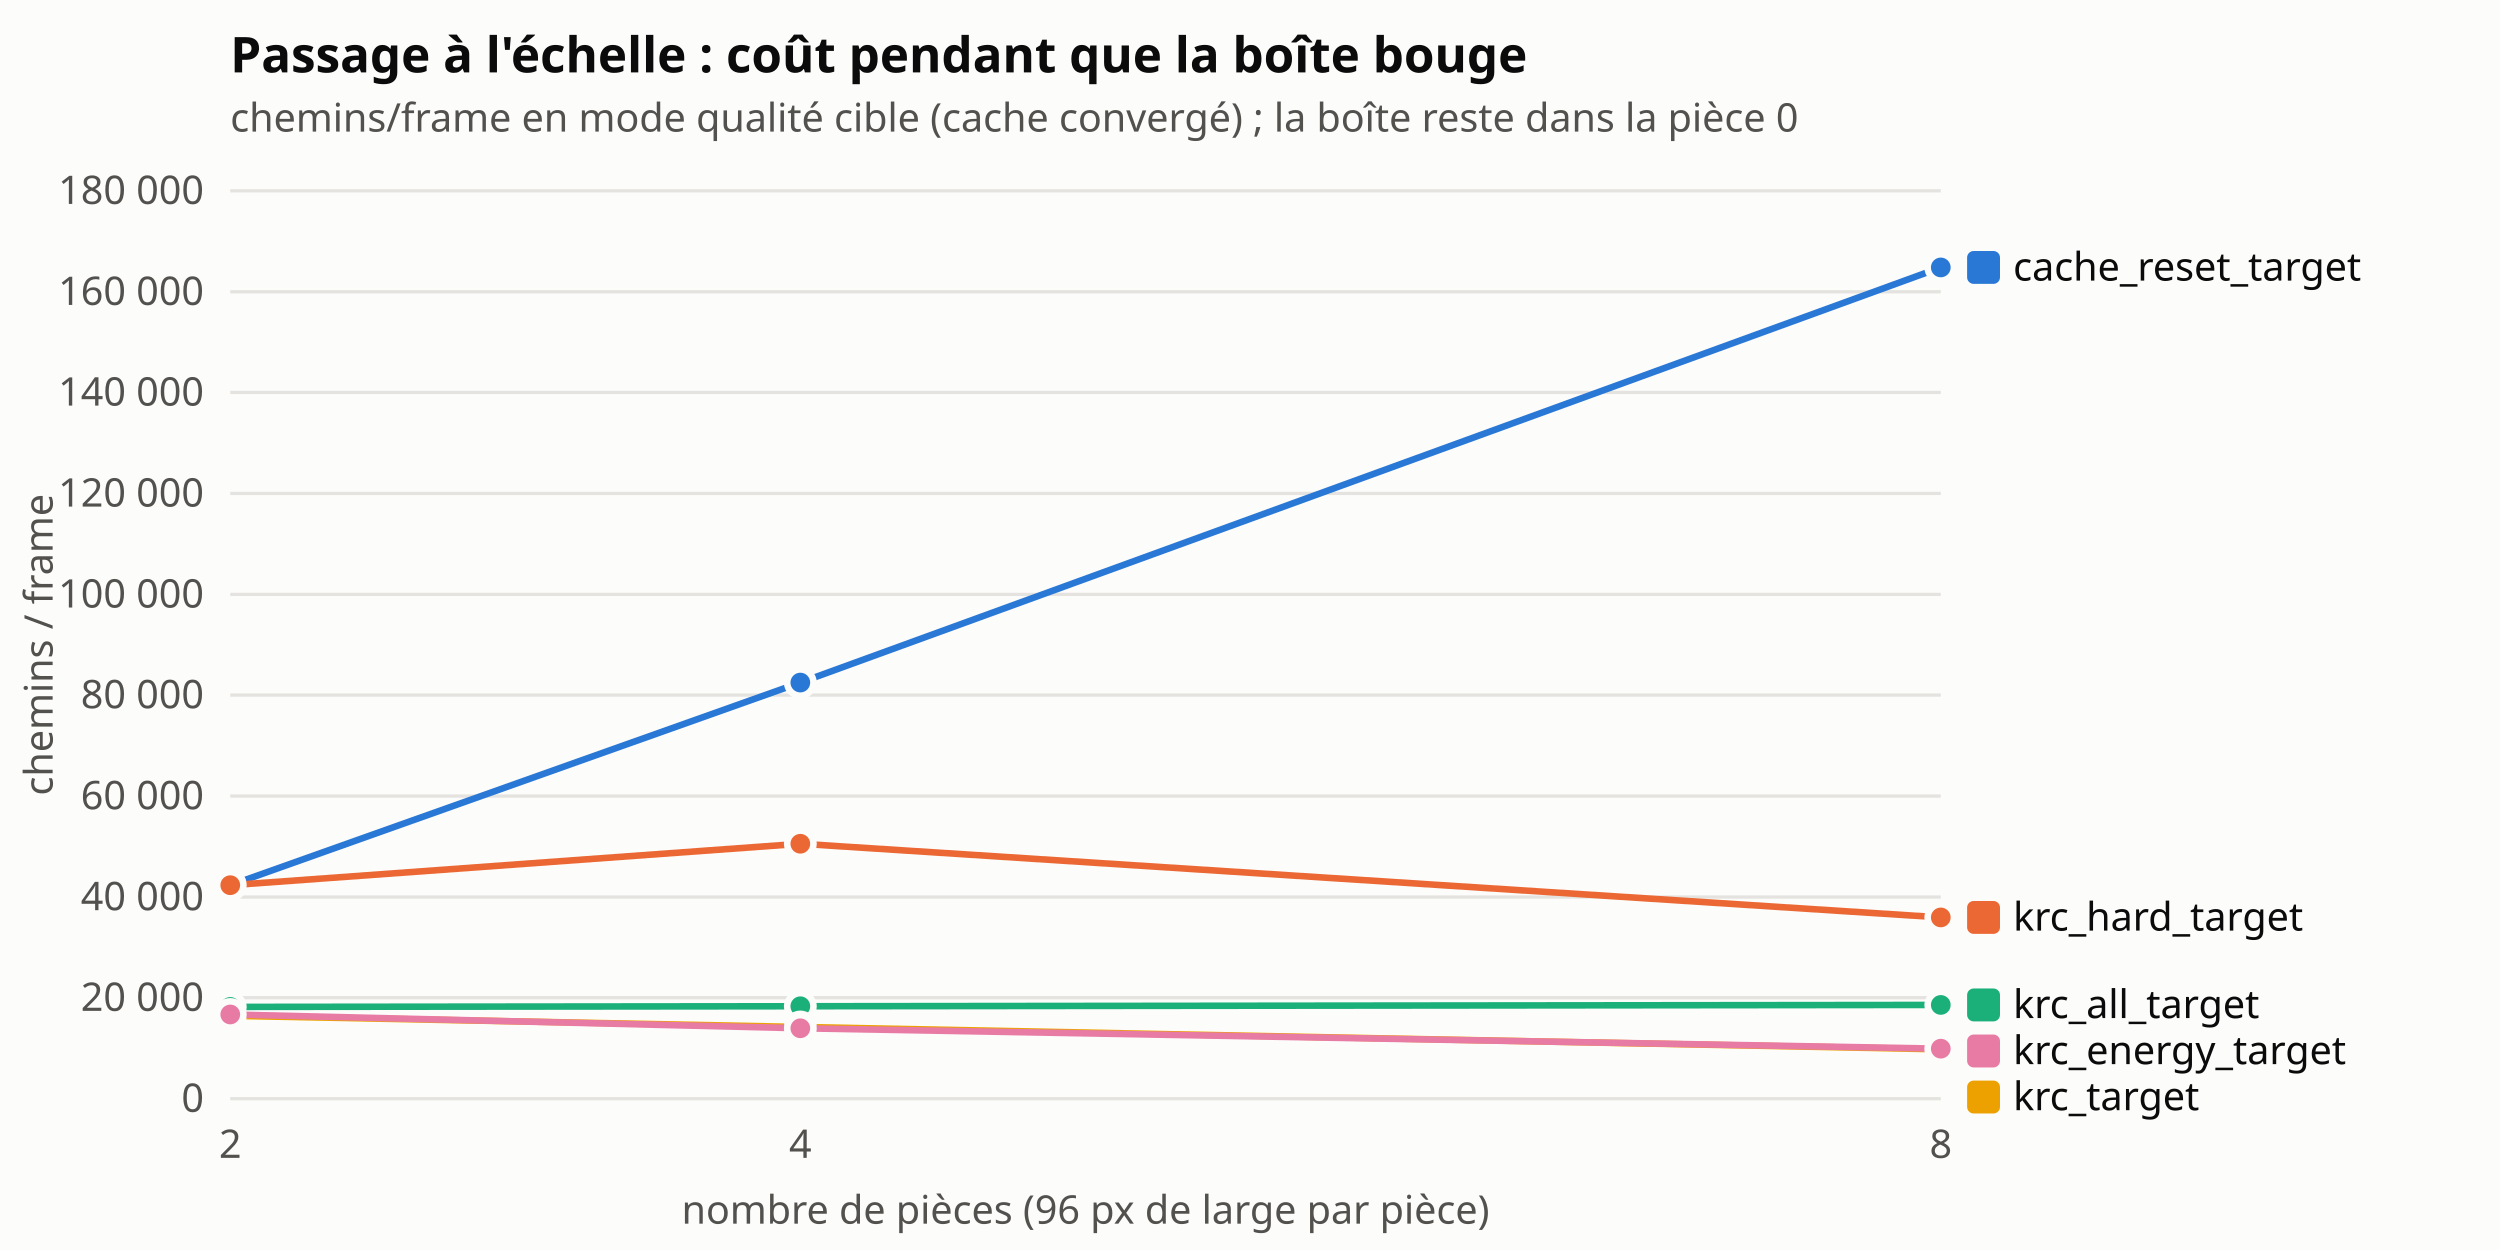
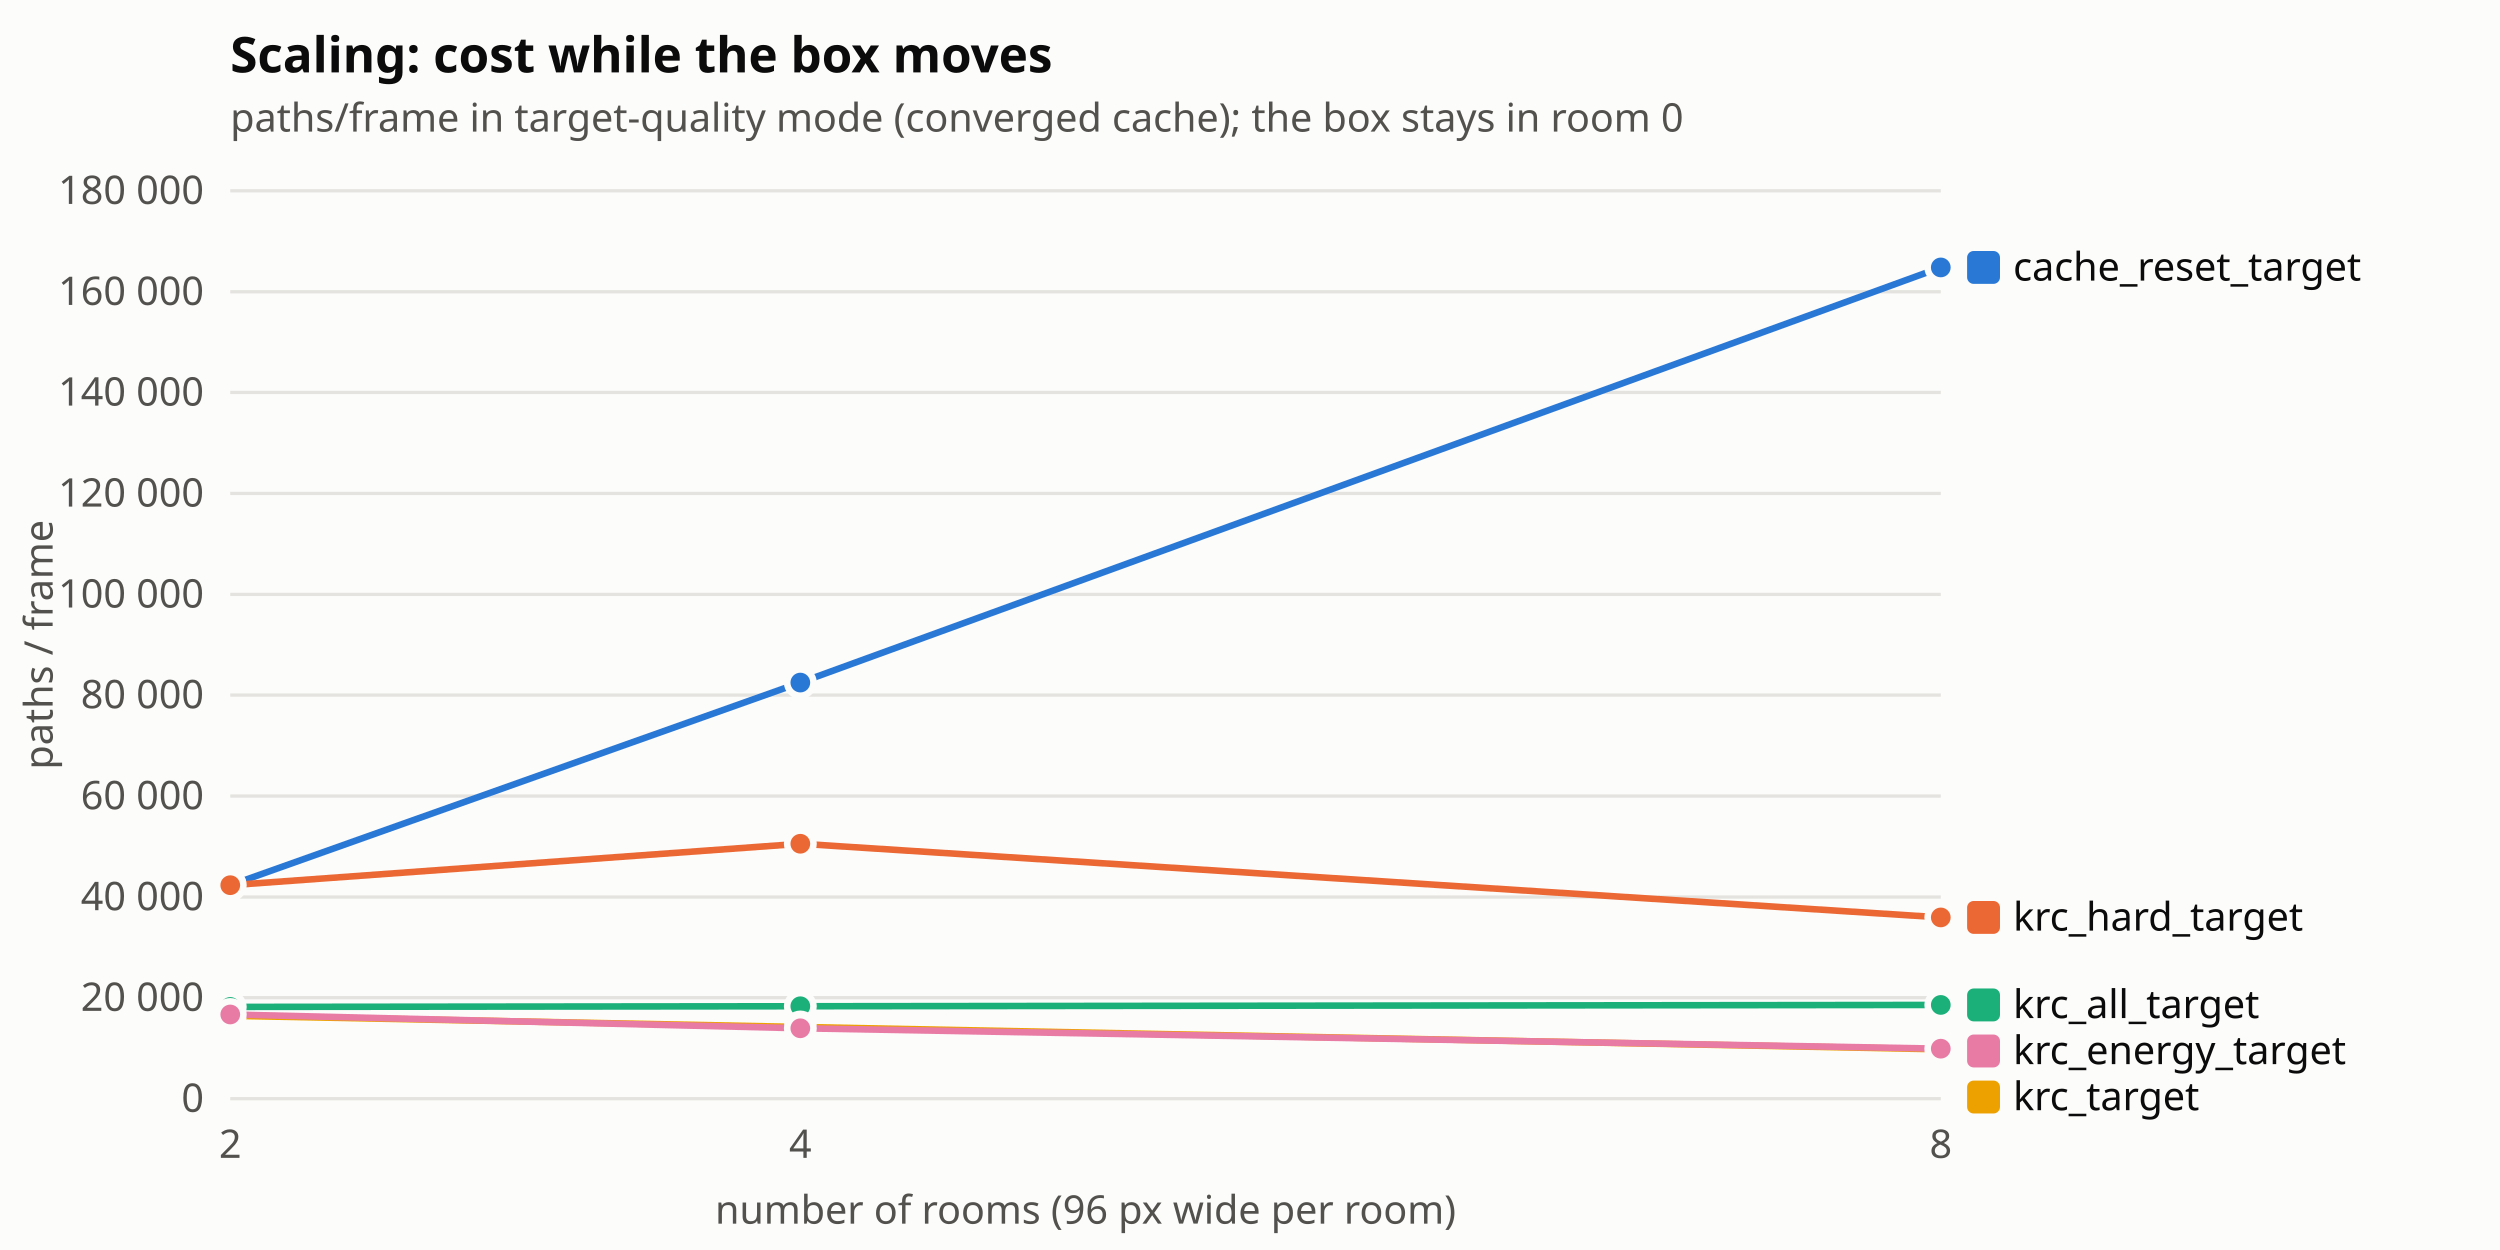
<svg xmlns="http://www.w3.org/2000/svg" viewBox="0 0 760 380" font-family="system-ui, sans-serif" font-size="12">
  <rect width="760" height="380" fill="#fcfcfb" />
-   <text x="70" y="22" font-size="15" font-weight="600" fill="#0b0b0b">Passage à l'échelle : coût pendant que la boîte bouge</text>
-   <text x="70" y="40" fill="#52514e">chemins/frame en mode qualité cible (cache convergé) ; la boîte reste dans la pièce 0</text>
+   <text x="70" y="22" font-size="15" font-weight="600" fill="#0b0b0b">Scaling: cost while the box moves</text>
+   <text x="70" y="40" fill="#52514e">paths/frame in target-quality mode (converged cache); the box stays in room 0</text>
  <line x1="70" x2="590" y1="334.0" y2="334.0" stroke="#e4e3df" />
  <text x="62" y="338.0" text-anchor="end" fill="#52514e">0</text>
  <line x1="70" x2="590" y1="303.3" y2="303.3" stroke="#e4e3df" />
  <text x="62" y="307.3" text-anchor="end" fill="#52514e">20 000</text>
  <line x1="70" x2="590" y1="272.7" y2="272.7" stroke="#e4e3df" />
  <text x="62" y="276.7" text-anchor="end" fill="#52514e">40 000</text>
  <line x1="70" x2="590" y1="242.0" y2="242.0" stroke="#e4e3df" />
  <text x="62" y="246.0" text-anchor="end" fill="#52514e">60 000</text>
  <line x1="70" x2="590" y1="211.3" y2="211.3" stroke="#e4e3df" />
  <text x="62" y="215.3" text-anchor="end" fill="#52514e">80 000</text>
  <line x1="70" x2="590" y1="180.7" y2="180.7" stroke="#e4e3df" />
  <text x="62" y="184.7" text-anchor="end" fill="#52514e">100 000</text>
  <line x1="70" x2="590" y1="150.0" y2="150.0" stroke="#e4e3df" />
  <text x="62" y="154.0" text-anchor="end" fill="#52514e">120 000</text>
  <line x1="70" x2="590" y1="119.3" y2="119.3" stroke="#e4e3df" />
  <text x="62" y="123.3" text-anchor="end" fill="#52514e">140 000</text>
  <line x1="70" x2="590" y1="88.7" y2="88.7" stroke="#e4e3df" />
  <text x="62" y="92.7" text-anchor="end" fill="#52514e">160 000</text>
  <line x1="70" x2="590" y1="58.0" y2="58.0" stroke="#e4e3df" />
  <text x="62" y="62.0" text-anchor="end" fill="#52514e">180 000</text>
  <text x="70.0" y="352" text-anchor="middle" fill="#52514e">2</text>
  <text x="243.3" y="352" text-anchor="middle" fill="#52514e">4</text>
  <text x="590.0" y="352" text-anchor="middle" fill="#52514e">8</text>
-   <text x="330.0" y="372" text-anchor="middle" fill="#52514e">nombre de pièces (96 px de large par pièce)</text>
-   <text transform="translate(16 196.0) rotate(-90)" text-anchor="middle" fill="#52514e">chemins / frame</text>
+   <text x="330.0" y="372" text-anchor="middle" fill="#52514e">number of rooms (96 px wide per room)</text>
+   <text transform="translate(16 196.0) rotate(-90)" text-anchor="middle" fill="#52514e">paths / frame</text>
  <polyline points="70.0,269.1 243.3,207.5 590.0,81.3" fill="none" stroke="#2a78d6" stroke-width="2" stroke-linejoin="round" />
  <circle cx="70.0" cy="269.1" r="4" fill="#2a78d6" stroke="#fcfcfb" stroke-width="2" />
  <circle cx="243.3" cy="207.5" r="4" fill="#2a78d6" stroke="#fcfcfb" stroke-width="2" />
  <circle cx="590.0" cy="81.3" r="4" fill="#2a78d6" stroke="#fcfcfb" stroke-width="2" />
  <polyline points="70.0,269.1 243.3,256.5 590.0,278.9" fill="none" stroke="#eb6834" stroke-width="2" stroke-linejoin="round" />
  <circle cx="70.0" cy="269.1" r="4" fill="#eb6834" stroke="#fcfcfb" stroke-width="2" />
  <circle cx="243.3" cy="256.5" r="4" fill="#eb6834" stroke="#fcfcfb" stroke-width="2" />
  <circle cx="590.0" cy="278.9" r="4" fill="#eb6834" stroke="#fcfcfb" stroke-width="2" />
  <polyline points="70.0,306.1 243.3,305.9 590.0,305.5" fill="none" stroke="#1baf7a" stroke-width="2" stroke-linejoin="round" />
  <circle cx="70.0" cy="306.1" r="4" fill="#1baf7a" stroke="#fcfcfb" stroke-width="2" />
  <circle cx="243.3" cy="305.9" r="4" fill="#1baf7a" stroke="#fcfcfb" stroke-width="2" />
  <circle cx="590.0" cy="305.5" r="4" fill="#1baf7a" stroke="#fcfcfb" stroke-width="2" />
  <polyline points="70.0,308.8 243.3,312.2 590.0,319.0" fill="none" stroke="#eda100" stroke-width="2" stroke-linejoin="round" />
  <circle cx="70.0" cy="308.8" r="4" fill="#eda100" stroke="#fcfcfb" stroke-width="2" />
  <circle cx="243.3" cy="312.2" r="4" fill="#eda100" stroke="#fcfcfb" stroke-width="2" />
  <circle cx="590.0" cy="319.0" r="4" fill="#eda100" stroke="#fcfcfb" stroke-width="2" />
  <polyline points="70.0,308.4 243.3,312.6 590.0,318.8" fill="none" stroke="#e87ba4" stroke-width="2" stroke-linejoin="round" />
  <circle cx="70.0" cy="308.4" r="4" fill="#e87ba4" stroke="#fcfcfb" stroke-width="2" />
  <circle cx="243.3" cy="312.6" r="4" fill="#e87ba4" stroke="#fcfcfb" stroke-width="2" />
  <circle cx="590.0" cy="318.8" r="4" fill="#e87ba4" stroke="#fcfcfb" stroke-width="2" />
  <rect x="598" y="76.3" width="10" height="10" rx="2" fill="#2a78d6" />
  <text x="612" y="85.3" fill="#0b0b0b">cache_reset_target</text>
  <rect x="598" y="273.9" width="10" height="10" rx="2" fill="#eb6834" />
  <text x="612" y="282.9" fill="#0b0b0b">krc_hard_target</text>
  <rect x="598" y="300.5" width="10" height="10" rx="2" fill="#1baf7a" />
  <text x="612" y="309.5" fill="#0b0b0b">krc_all_target</text>
  <rect x="598" y="314.5" width="10" height="10" rx="2" fill="#e87ba4" />
  <text x="612" y="323.5" fill="#0b0b0b">krc_energy_target</text>
  <rect x="598" y="328.5" width="10" height="10" rx="2" fill="#eda100" />
  <text x="612" y="337.5" fill="#0b0b0b">krc_target</text>
</svg>
